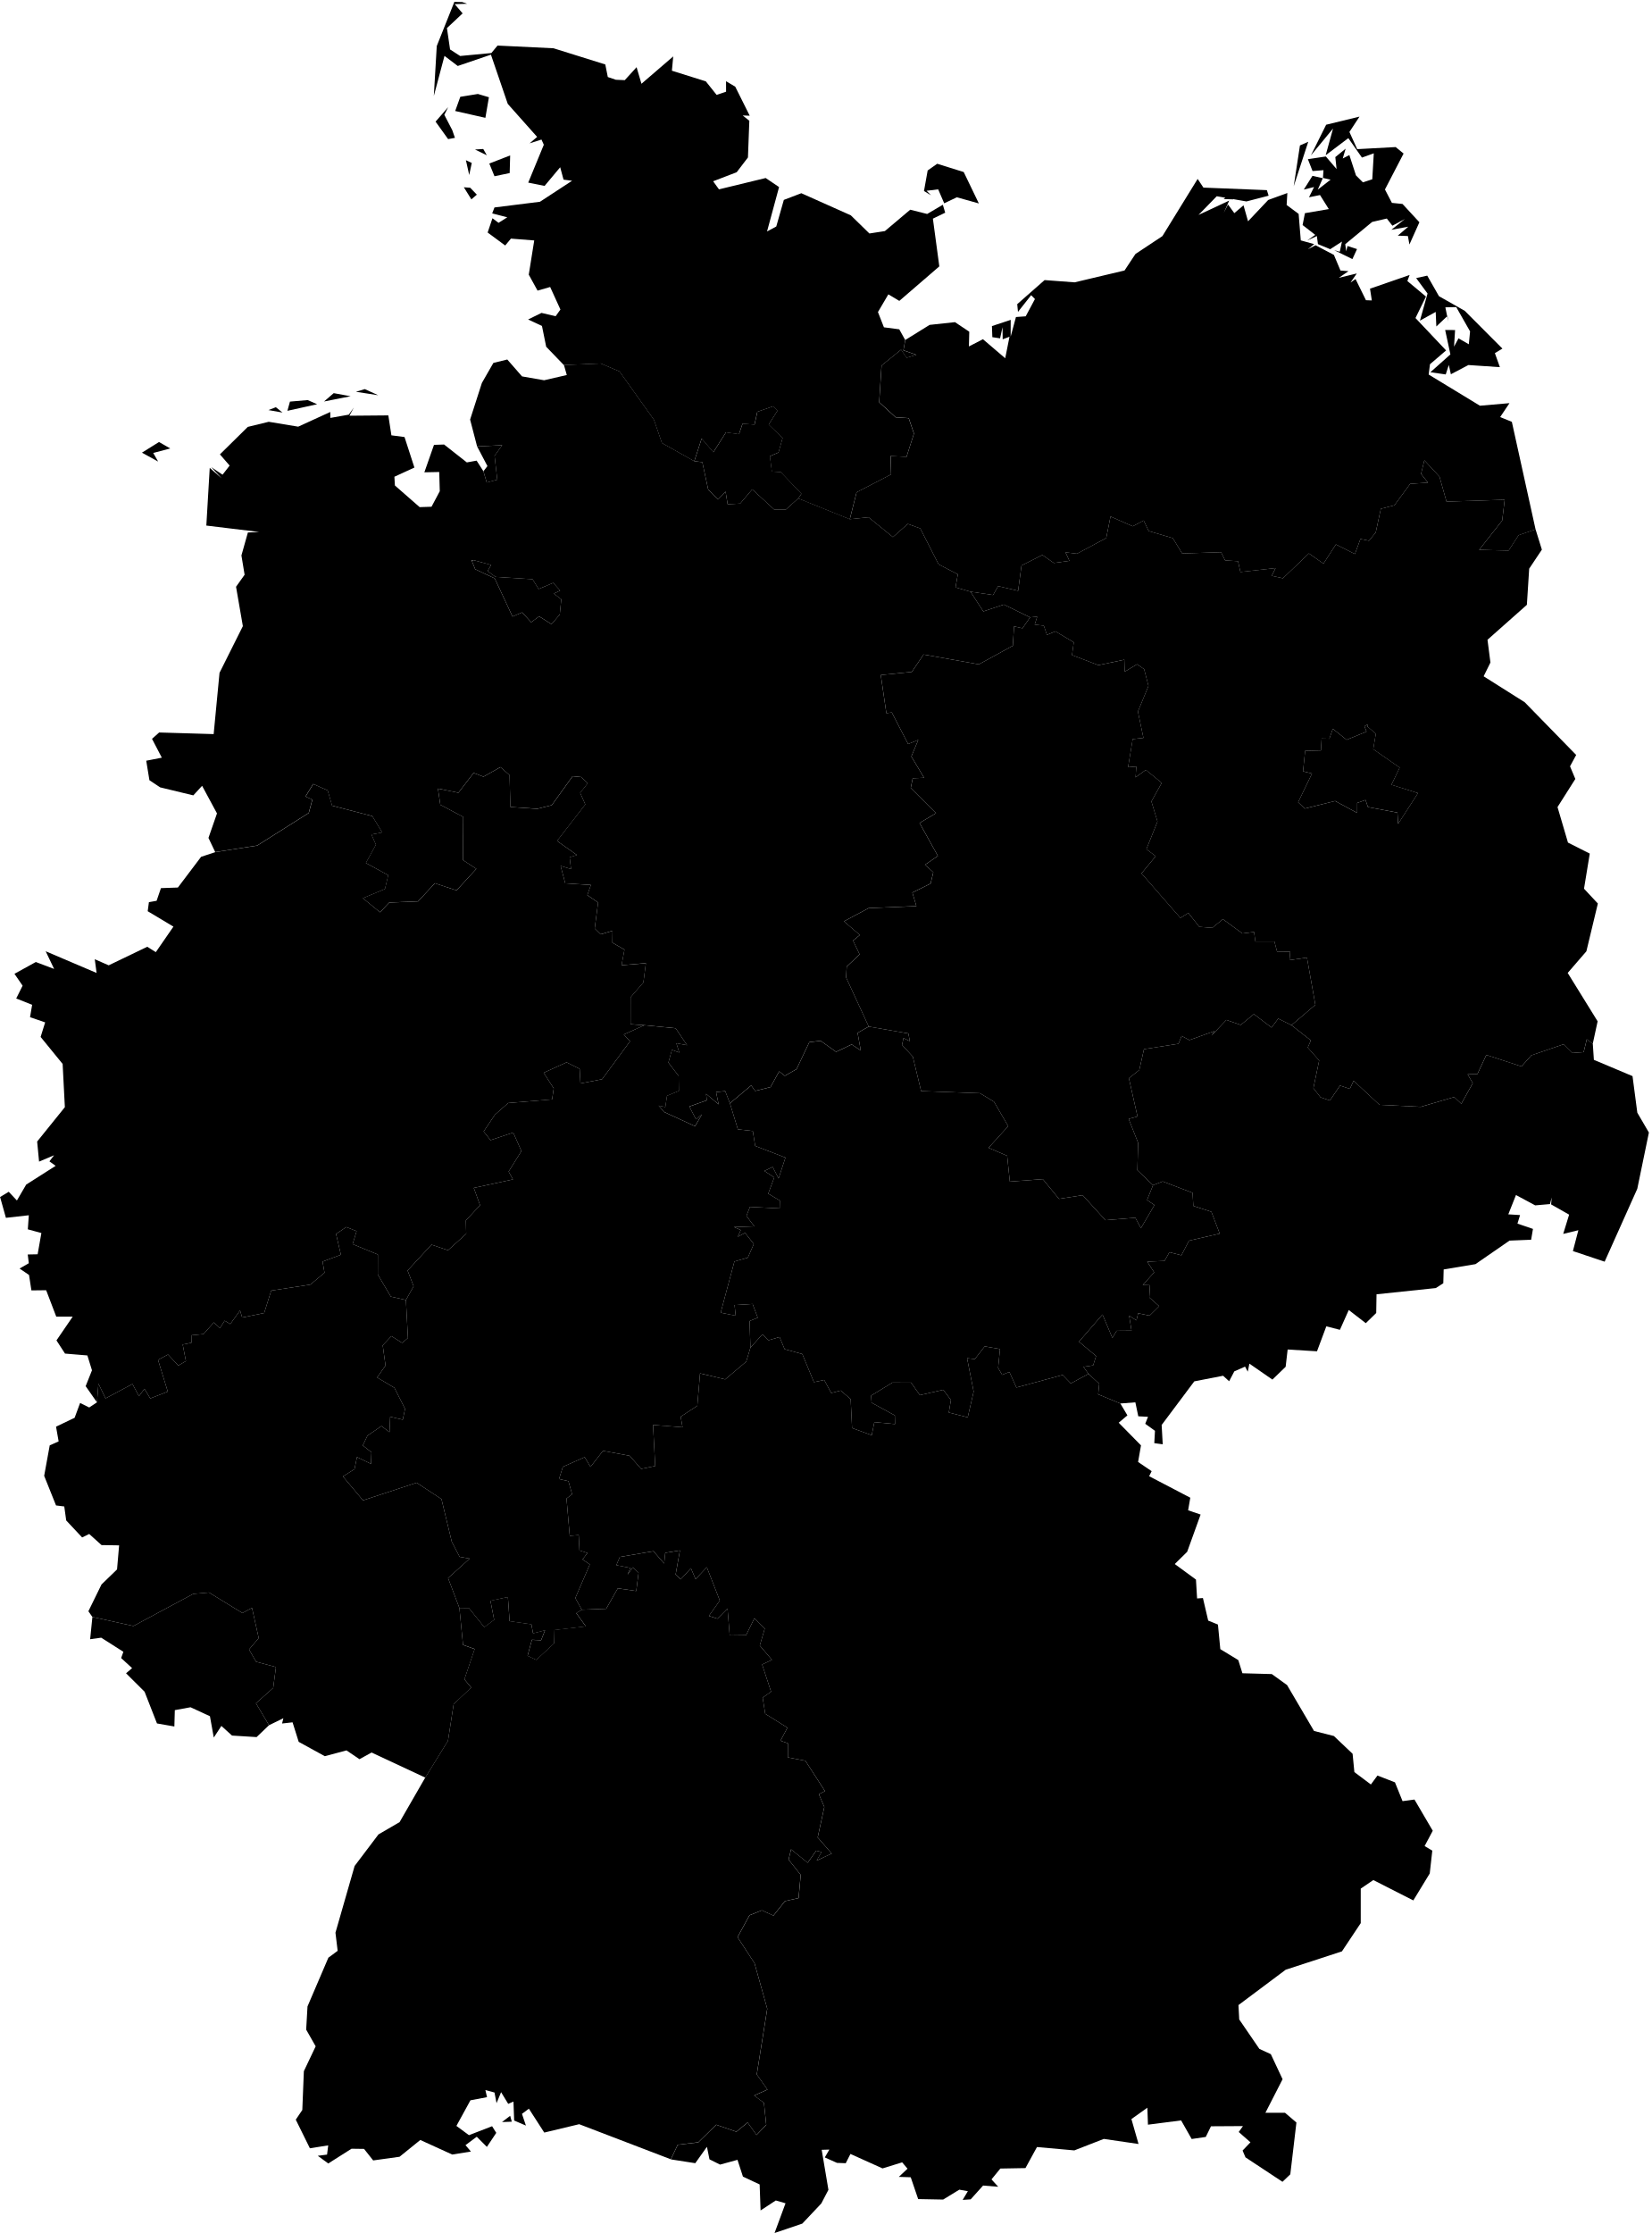
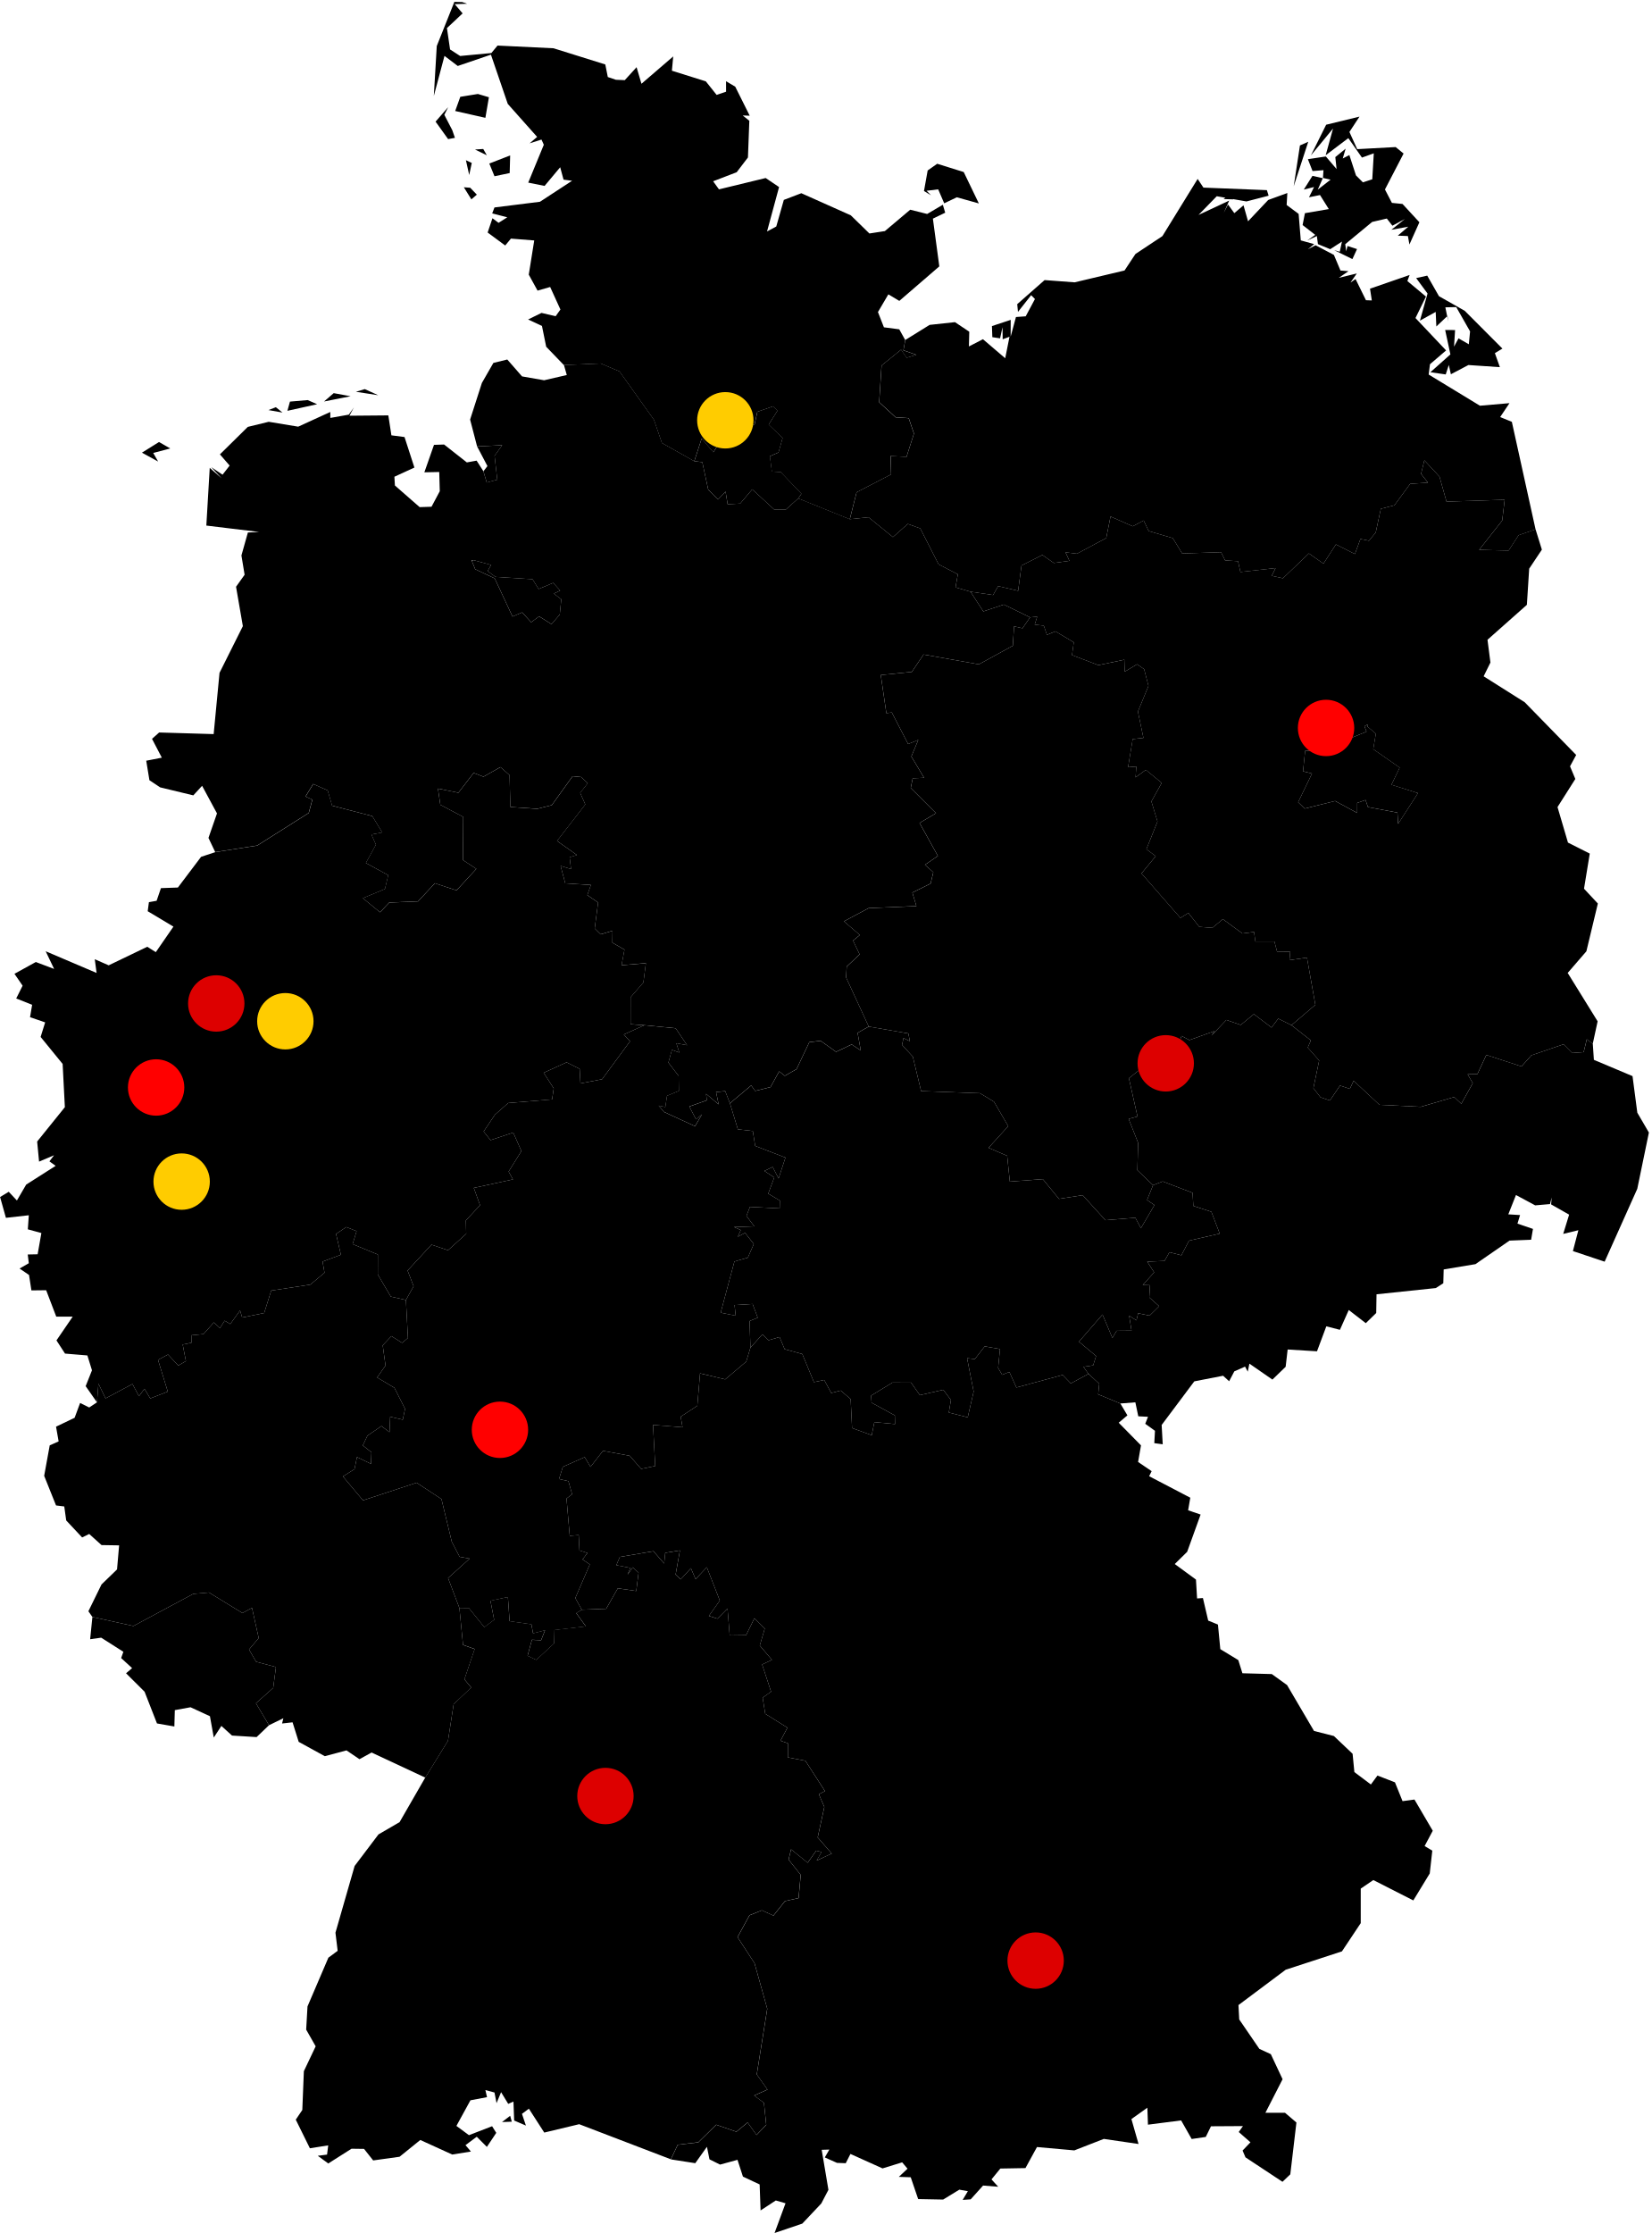
<svg xmlns="http://www.w3.org/2000/svg" version="1.1" id="map-germany" viewBox="0 0 586 792">
  <g id="g22">
    <path id="DE-BW" data-title="Baden-Wurttemberg" class="region" d="m 180.99,750.43 0.58,2.09 -3.47,0.13 z m 25.41,-179.5 8.66,-0.33 4.12,-7.25 6.54,0.95 0.83,-6.5 -2.07,-1.9 -1.84,2.62 0.97,-2.42 -4.96,-0.95 1.24,-2.93 11.93,-2.03 3.81,4.36 0.36,-3.78 5.23,-0.86 -1.54,8.57 1.8,1.69 3.63,-3.95 1.67,3.87 3.98,-4.23 4.61,11.83 -3.88,5.45 3.04,0.98 3.58,-3.6 0.77,9.54 5.81,-0.09 2.95,-6.01 3.68,3.64 -1.77,6.05 4.31,5.07 -3.48,1.64 3.18,9.66 -2.99,2.1 0.91,5.72 7.87,4.93 -2.46,4.64 2.62,0.9 -0.01,5 6.23,1.2 6.94,10.77 -2.17,1.09 1.94,4.53 -2.36,10.79 4.98,5.72 -5.35,2.5 1.74,-3.05 -1.91,-0.44 -3.02,4.26 -5.88,-4.76 -0.89,3.63 4.3,5.42 -0.75,8.22 -4.84,1.1 -4.09,5.13 -4.1,-1.88 -4.39,1.77 -4.24,7.74 6.02,9.22 4.53,16.17 -3.72,23.3 3.8,5.37 -4.73,2.12 3.47,2.57 0.82,7.82 -3.45,3.6 -3.16,-4.43 -3.99,3.28 -7.15,-2.49 -6.35,6.24 -7.29,0.87 -2.47,5.16 v 0 l -32.49,-12.44 -12.39,2.97 -5.46,-8.47 -2.45,1.83 1.4,4.16 -4.17,-1.79 -0.25,-6.73 -1.86,0.82 -2.53,-4.15 -1.61,3.9 -0.73,-3.78 -3.23,-0.87 0.58,2.52 -5.88,1.11 -4.98,9.09 4.45,3.28 8.21,-3.17 1.48,2.35 -3.33,4.98 -3.59,-3.6 -4,2.98 1.93,2.27 -6.63,1.06 -11.33,-5.16 -7.36,5.95 -9.36,1.3 -3.24,-4.09 -4.44,-0.06 -8.25,5.23 -3.72,-2.72 3.29,-0.43 0.41,-3.27 -6.5,1.03 -5.01,-10.15 2.32,-3.43 0.55,-13.76 4.19,-8.82 -3.37,-5.92 0.47,-8.22 7.41,-17.3 3.29,-2.43 -0.78,-6.43 6.8,-23.67 8.46,-11.19 7.49,-4.36 9.11,-15.81 v 0 l 8.06,-13.06 2.02,-13.01 6.23,-5.87 -2.43,-2.9 3.64,-10.75 -4.12,-1.49 -1.29,-13.08 v 0 l 3.37,0.03 5.46,6.77 3.5,-2.61 -1.32,-6.75 6.19,-1.33 0.61,8.58 7.72,1.09 0.59,3.21 4.26,-1.08 -1.4,3.51 -3.26,-0.13 -1.54,5.66 3.08,1.47 6.37,-5.89 0.1,-4.73 11.14,-1.27 -3.41,-4.71 z" />
    <path id="DE-BY" data-title="Bavaria" class="region" d="m 266.23,478 4.25,-4.74 2.19,2.1 3.89,-1.14 1.81,4.31 6.26,1.71 4.13,9.98 3.64,-0.78 2.5,4.63 3.37,-0.87 3.52,3.02 0.5,10.28 6.97,2.54 0.94,-4.64 7.33,0.69 -0.07,-3.07 -8.25,-4.52 -0.16,-2.5 7.57,-4.63 6.6,0.01 3.12,4.44 8.31,-1.88 2.71,3.6 -0.75,4.46 6.71,1.7 2.11,-9.14 -2.34,-11.84 2.75,0.32 3.51,-4.51 5.42,0.95 -0.67,6.69 1.44,2.45 2.55,-1.03 2.5,5.53 16.4,-4.45 2.9,3 6.28,-3.38 v 0 l 3.8,3.49 -0.37,3.76 7.87,3.25 v 0 l 2.5,4.21 -3.09,2.61 7.91,8.04 -1.03,5.88 4.81,3.26 -0.89,1.79 14.6,7.63 -0.77,4.46 4.43,1.51 -4.77,13.22 -4.4,4.33 7.52,5.51 0.4,6.7 2.07,-0.15 1.87,8 3.46,1.41 0.84,8.72 6.38,3.88 1.46,4.67 10.43,0.29 5.41,3.9 9.56,16.27 7.05,1.8 6.64,6.3 0.63,6.49 5.86,4.4 2.33,-3.17 6.21,2.41 2.69,6.67 4.23,-0.57 6.49,11.07 -2.89,5.43 2.73,1.62 -0.91,8.1 -5.83,9.56 -14.19,-7.22 -4.46,3.03 v 12.24 l -6.67,10.02 -19.95,6.51 -16.76,12.54 0.27,5.1 7.15,10.44 4.06,1.87 4.17,8.89 -6.09,11.9 h 6.95 l 4.05,3.45 -2.17,18.38 -2.78,2.65 -13.12,-8.67 -1.03,-2.42 2.8,-2.92 -4.17,-3.65 1.51,-2.1 -11.35,0.07 -1.85,3.78 -5,0.73 -3.74,-6.59 -11.77,1.51 -0.21,-6.02 -5.66,4.03 2.53,8.84 -12.33,-1.8 -10.45,4.07 -13.25,-1.19 -4.09,7.47 -8.91,0.16 -3.14,3.85 2.39,2.61 -5.37,-0.43 -4.41,4.9 -2.84,0.19 1.85,-3.09 -3.03,-0.54 -5.74,3.51 -8.86,-0.17 -2.64,-7.74 -4.22,-0.14 3.08,-2.9 -1.9,-2.25 -6.96,2.15 -11.39,-5.13 -1.67,3.29 -3.1,-0.12 -4.33,-1.93 1.62,-2.79 -2.72,0.08 2.39,14.2 -2.53,4.84 -6.74,7.14 -9.84,3.33 3.89,-10.54 -3.45,-1 -5.4,3.54 -0.33,-9.22 -5.93,-2.78 -1.93,-5.95 -6.19,1.69 -3.75,-1.87 -0.9,-4.44 -4.14,5.81 -8.67,-1.35 v 0 l 2.47,-5.17 7.29,-0.86 6.35,-6.25 7.15,2.49 3.99,-3.28 3.16,4.43 3.45,-3.6 -0.82,-7.82 -3.47,-2.57 4.73,-2.12 -3.8,-5.37 3.72,-23.3 -4.52,-16.17 -6.02,-9.23 4.24,-7.74 4.39,-1.77 4.1,1.88 4.09,-5.13 4.84,-1.1 0.75,-8.22 -4.3,-5.43 0.88,-3.63 5.88,4.76 3.02,-4.27 1.91,0.45 -1.74,3.05 5.35,-2.5 -4.98,-5.73 2.36,-10.79 -1.95,-4.53 2.18,-1.09 -6.95,-10.77 -6.23,-1.2 0.01,-5 -2.62,-0.9 2.46,-4.64 -7.88,-4.93 -0.91,-5.72 2.99,-2.11 -3.18,-9.65 3.48,-1.64 -4.31,-5.08 1.77,-6.04 -3.69,-3.64 -2.95,6.01 -5.8,0.08 -0.78,-9.53 -3.57,3.59 -3.04,-0.98 3.88,-5.45 -4.61,-11.82 -3.98,4.22 -1.67,-3.87 -3.62,3.95 -1.8,-1.69 1.54,-8.57 -5.23,0.86 -0.37,3.78 -3.8,-4.36 -11.93,2.03 -1.24,2.93 4.96,0.95 -0.97,2.42 1.84,-2.61 2.06,1.89 -0.83,6.51 -6.54,-0.96 -4.13,7.25 -8.65,0.34 v 0 l -2.3,-4.13 5.15,-11.93 -2.58,-1.76 1.73,-2.3 -2.82,-0.9 -0.28,-5.44 -3.17,0.25 -1.15,-13.21 1.99,-1.54 -1.31,-4.63 -3.33,-0.76 1.35,-4.32 7.75,-3.44 2.06,3.45 4.43,-5.69 9.48,1.75 4.06,4.65 4.99,-1.01 -0.77,-14.57 10.46,0.81 -0.65,-3.75 5.89,-3.85 0.98,-11.51 8.92,2.13 7.45,-6.29 z" />
    <path id="DE-BE" data-title="Berlin" class="region" d="m 485.13,257.7 0.07,0.04 v 0 l 2.92,2.46 -0.93,5.5 9.39,6.55 -2.93,6.07 9.42,2.98 -7.05,10.9 -0.25,-3.99 -10.46,-1.97 -0.85,-2.5 -2.96,1.03 -0.02,3.55 -7.8,-4.23 -10.81,2.69 -2.33,-2.25 4.92,-10.18 -3.18,-0.79 0.74,-7.26 5.6,-0.14 0.26,-4.21 2.74,0.06 1.23,-3.52 4.88,3.9 7.07,-2.89 -0.73,-1.92 v 0 l 0.91,-0.53 v 0 l 0.38,0.11 v 0 z" />
    <path id="DE-BB" data-title="Brandenburg" class="region" d="m 344.3,209.85 8.02,1.19 1.8,-3.16 7.08,1.66 1.2,-8.96 7.4,-3.75 4.06,2.84 5.54,-0.75 -1.38,-3.02 4.06,0.48 10.37,-5.54 1.53,-7.65 7.88,3.47 3.88,-2.05 1.78,3.73 8.55,2.52 3.33,5.44 13.8,-0.45 1.43,2.9 4.58,0.3 0.85,3.82 12.47,-1.39 -1.35,2.75 3.96,0.87 9.22,-8.82 5.16,3.63 4.42,-6.82 6.74,3.41 1.96,-5.34 3.03,0.62 2.39,-2.91 1.82,-8.42 4.82,-1.24 5.59,-7.61 6.29,-0.43 -2.43,-3.12 1.17,-4.79 5.37,5.8 2.49,8.85 20.64,-0.67 -0.89,7.39 -8.17,10.37 10.43,0.28 3.57,-5.47 6.01,-2.08 v 0 l 2.24,7.22 -4.5,6.74 -0.82,12.83 -13.97,12.39 1.04,8.08 -2.41,4.88 14.57,9.2 18.26,18.7 -2.18,4.03 1.88,4.48 -6.32,9.97 3.71,12.6 7.73,3.9 -2.04,12.46 4.91,5.25 -4.07,16.95 -6.63,7.67 10.62,17.16 -1.73,7.98 v 0 l -2.12,-1.61 -1.12,4.56 -4.09,0.3 -3.03,-3.09 -11.42,3.93 -3.51,3.93 -12.47,-4.08 -3.16,6.77 -3.47,0.11 1.82,3.13 -4.07,7.31 -2.52,-2.38 -11.84,3.46 -14.67,-0.7 -9.17,-8.53 -1.34,2.87 -3.49,-1.17 -3.59,5.3 -3.34,-1.15 -2.51,-3.24 2.05,-9.8 -4.06,-4.59 1.12,-2.54 -6.89,-5.4 v 0 l 8.48,-7.22 -2.99,-16.74 -6.2,0.89 0.25,-2.97 -4.62,0.05 -0.97,-3.69 h -6.75 l -0.47,-3.38 -4.14,0.53 -6.92,-5.08 -3.75,3.09 -4.62,-0.36 -3.86,-4.92 -2.84,1.76 -13.81,-15.78 5.04,-6.12 -3.3,-2.48 3.94,-9.8 -2.16,-7.13 3.66,-6.58 -5.64,-4.62 -3.65,2.66 0.29,-3.85 -2.94,0.24 1.64,-9.97 3.81,-0.42 -1.96,-9.34 3.75,-9.1 -1.54,-5.94 -2.51,-1.75 -4.4,2.67 -0.12,-4.27 -9.2,1.93 -9.36,-3.58 0.63,-4.53 -6.5,-3.88 -3.03,1.23 -1.1,-3.25 -3.23,-0.37 0.88,-2.82 -2.52,0.24 v 0 l -9.3,-4.54 -7.29,2.44 z m 140.5,49.65 -7.07,2.89 -4.88,-3.9 -1.23,3.52 -2.74,-0.06 -0.25,4.21 -5.6,0.15 -0.75,7.26 3.18,0.78 -4.92,10.19 2.33,2.25 10.8,-2.69 7.8,4.23 0.02,-3.55 2.96,-1.03 0.85,2.5 10.45,1.97 0.25,3.99 7.05,-10.9 -9.42,-2.97 2.93,-6.08 -9.39,-6.55 0.93,-5.5 -2.92,-2.46 v 0 l 0.17,-0.58 v 0 l -0.38,-0.1 v 0 l -0.91,0.52 z" />
    <path id="DE-HB" data-title="Bremen" class="region" d="m 167.33,198.78 0.72,-0.1 v 0 l 6.18,1.69 -1.23,2.18 2.79,2.05 13.14,0.83 2.17,3.48 5.17,-2.19 2.46,2.73 -2.24,1.09 2.65,2.01 -0.55,5.41 -2.93,3.42 -4.4,-2.78 -2.81,2.1 -3.19,-3.5 -3.43,1.47 -6.32,-13.54 -6.92,-3.24 v 0 0 0 l -1.31,-3.24 v 0 z m 1.94,-40.43 8.9,-0.44 -2.71,3.76 0.96,8.47 -3.74,1 -1.17,-3.99 v 0 l 1.42,-1.84 z" />
    <path id="DE-HH" data-title="Hamburg" class="region" d="m 246.33,163.56 2.61,-8.03 4.15,4.85 4.48,-7.05 4.61,0.65 1.28,-3.73 4.24,0.34 1,-4.55 5.61,-1.96 1.53,1.58 -3.13,4.92 4.96,4.72 -1.46,5.15 -3.06,1.35 0.71,5.43 3.14,0.19 7.34,7.69 -1.13,1.65 v 0 l -4.43,3.98 h -4.1 l -7.81,-7.18 -4.28,5.05 -4.43,0.25 -0.76,-4.51 -2.67,2.8 -3.48,-3.55 -2.09,-9.68 z" />
    <path id="DE-HE" data-title="Hesse" class="region" d="m 228.57,363.63 11.14,1.08 4.06,6.03 -3.83,-0.73 1.07,3.33 -2.62,-0.98 -1.26,4.53 3.64,4.73 0.08,5.32 -4.2,1.73 -0.61,3.99 -2.36,-0.51 1.91,2.26 11,5.05 2.46,-4.22 -2.13,1.75 -2.36,-4.51 6.16,-2.2 -0.19,-2.29 4.43,3.72 -0.92,-4.38 3.25,-0.31 1.67,4.3 v 0 l 2.82,9.23 5.3,0.6 0.84,5.28 10.73,4.15 -2.43,7.39 -2.1,-4.07 -2.95,1.4 3.51,2.32 -2.13,5.74 4.11,2.46 -0.06,2.77 -10.53,-0.53 -1.26,3.19 2.79,3.71 -7.2,0.25 2.39,1.06 -1.03,2.39 2.57,-1.39 3.09,3.96 -2.12,4.84 -4.75,1.35 -4.87,18.15 5.32,1.09 -0.4,-3.79 6.4,-0.38 1.82,4.86 -2.89,1.19 0.3,9.46 v 0 l -1.5,4.94 -7.45,6.29 -8.92,-2.13 -0.98,11.51 -5.89,3.85 0.65,3.75 -10.46,-0.81 0.77,14.57 -4.99,1.01 -4.06,-4.65 -9.48,-1.75 -4.43,5.69 -2.06,-3.45 -7.75,3.44 -1.35,4.32 3.33,0.76 1.31,4.63 -1.99,1.54 1.15,13.21 3.17,-0.25 0.28,5.44 2.82,0.9 -1.73,2.3 2.58,1.76 -5.15,11.93 2.3,4.13 v 0 l -1.96,1.23 3.41,4.71 -11.13,1.28 -0.1,4.72 -6.37,5.89 -3.08,-1.47 1.54,-5.66 3.26,0.13 1.4,-3.52 -4.26,1.08 -0.59,-3.21 -7.72,-1.09 -0.61,-8.57 -6.19,1.33 1.32,6.75 -3.5,2.61 -5.46,-6.77 -3.37,-0.03 v 0 l -4.03,-10.64 7.65,-6.89 -3.54,-0.63 -2.79,-5.35 -3.66,-15.14 -8.81,-5.8 -19.02,6.26 -7.13,-8.48 4.11,-2.6 0.88,-4.28 4.97,2.41 0.16,-4.11 -3.07,-2.41 1.65,-3.47 4.97,-3.42 2.85,2.17 0.24,-5.47 4.47,1.05 0.81,-3.84 -3.78,-7.48 -6.13,-3.66 2.98,-4.24 -0.99,-7.16 3.08,-3.27 3.8,2.4 2.06,-1.74 -0.71,-13.47 v 0 l 2.73,-4.88 -2.14,-5.56 8.47,-9.18 5.87,1.98 6.45,-5.83 -0.11,-4.74 5.03,-5.41 -2.22,-6.13 13.89,-3.02 -1.54,-2.78 4.54,-7.26 -2.9,-6.58 -8.05,2.7 -2.45,-3.07 4.01,-5.97 4.72,-4.13 15.56,-1.29 0.58,-3.9 -3.57,-5.54 8.12,-3.7 4.64,2.32 0.28,5.16 7.68,-1.48 9.92,-13.47 -2.21,-2.4 z" />
    <path id="DE-MV" data-title="Mecklenburg-Vorpommern" class="region" d="m 506.34,97.76 4.16,7.29 9.15,5.19 13.36,13.4 -2.67,1.61 1.77,4.97 -11.17,-0.75 -6.21,3.27 -0.74,-3.29 -1.09,3.36 -5.44,-0.79 7.1,-6.32 -1.86,-8.65 3.52,0.01 -0.37,5.89 1.59,-2.95 3.65,2.11 0.45,-4.57 -4.91,-8.62 -3.86,0.08 1.03,5.1 -0.28,-2.04 -3.95,3.73 -0.23,-5.16 -5.59,3.1 2.7,-9.62 -4.04,-5.48 z m -70.44,-28.49 1.61,1.44 -3.42,-0.11 z m -11.01,-5.81 2.05,3.08 22.51,0.9 0.62,1.97 -7.87,2.04 -10.53,-1.85 -6.48,6.64 10.89,-5.09 -1.95,4.42 1.53,-3.05 2.24,3.08 3.26,-2.78 1.61,5.67 7.15,-7.56 6.79,-2.47 -0.25,4.24 4.26,3.17 0.76,9.39 4.76,1.33 -2.24,1.82 2.73,-1.42 6.5,3.42 2.33,5.54 2.84,0.23 -3.42,2.36 6.37,-1.55 -2.24,3.23 1.8,-1.25 3.69,7.51 2.08,0.08 -0.64,-4.17 14.05,-4.86 -0.8,2.15 6.6,5.51 -3.72,7.61 10.86,11.49 -5.72,4.9 -0.46,3.65 18.19,11.06 10.48,-0.91 -3.31,4.93 4.15,1.7 8.41,38.14 v 0 l -6.01,2.08 -3.57,5.47 -10.43,-0.31 8.17,-10.36 0.89,-7.39 -20.64,0.67 -2.49,-8.85 -5.37,-5.8 -1.17,4.79 2.43,3.12 -6.29,0.43 -5.59,7.61 -4.82,1.24 -1.82,8.42 -2.39,2.91 -3.03,-0.62 -1.96,5.34 -6.74,-3.41 -4.42,6.82 -5.16,-3.63 -9.22,8.82 -3.96,-0.87 1.35,-2.75 -12.47,1.39 -0.85,-3.82 -4.58,-0.3 -1.43,-2.9 -13.8,0.45 -3.33,-5.44 -8.55,-2.52 -1.78,-3.73 -3.88,2.05 -7.88,-3.47 -1.53,7.65 -10.37,5.54 -4.06,-0.48 1.38,3.02 -5.54,0.75 -4.06,-2.84 -7.4,3.75 -1.2,8.96 -7.08,-1.66 -1.8,3.16 -8.02,-1.19 v 0 l -5.31,-1.53 0.82,-4.63 -6.83,-3.55 -6.5,-12.73 -4.42,-1.59 -5.27,4.67 -8.65,-7.03 -6.65,0.68 v 0 l 2.42,-9.56 12.25,-6.35 -0.17,-6.55 5.62,0.36 2.65,-8.29 -1.86,-5.47 -4.63,-0.29 -5.85,-5.36 0.85,-13.02 6.93,-5.62 1.96,2.87 3.45,-1.03 -4.59,-1.62 0.66,-3.64 v 0 l 8.62,-5.35 8.99,-0.97 5.08,3.39 -0.13,5.23 4.98,-2.57 7.9,6.75 1.52,-7.62 -2.42,0.9 -0.06,-4.29 -0.86,3.95 -2.75,-0.41 -0.14,-3.94 6.66,-2.2 -0.02,5.96 1.88,-6.97 3.46,-0.25 3.28,-6.13 -1.35,-1.37 -4.67,5.94 -0.27,-2.75 9.71,-8.54 10.65,0.8 17.71,-4.2 3.87,-5.85 9.57,-6.35 z m 39.24,-13.18 -5.16,15.79 2.21,-14.48 z m 18.18,-8.92 -3.58,5.45 2.77,6.09 13.64,-0.74 2.81,2.3 -6.61,12.74 2.47,4.76 3.76,0.38 5.99,6.49 -3.54,7.89 -0.54,-3 -3.58,-0.14 3.71,-3.18 -5.99,1.1 4.77,-3.81 -4.41,2.36 -1.98,-2.54 -5.2,1.21 -9.55,7.89 0.34,2.53 0.46,-1.89 3.38,1.09 -1.64,3.56 -6.46,-3.18 1.98,0.57 0.78,-3.61 -4.17,2.7 -4.35,-1.79 -0.39,-2.88 -3.42,1.6 2.85,-2 -4.49,-3.49 0.83,-4.21 8.47,-1.45 -3.12,-4.98 -3.91,0.79 1.8,-3.63 -3.64,0.9 3.07,-4.87 3.67,0.83 -1.8,4.08 4.56,-3.56 -2.7,-0.61 0.18,-2.75 -3.88,0.31 -1.65,-4.21 6.37,-0.96 3.81,4.46 -0.45,-4.24 3.66,-2.99 -1.02,3.48 2.34,-1.22 2.35,7.22 2.45,2.46 3.33,-1.08 0.54,-9.21 -4.2,1.51 -4.83,-6.9 -8.04,6.07 2.62,-9.48 -7.86,9.54 5.41,-10.88 z" />
    <path id="DE-NI" data-title="Lower Saxony" class="region" d="m 60.4,159.06 -6.04,1.6 1.74,3.04 -5.74,-3.15 6.06,-3.78 z m 37.47,-14.63 2.35,1.9 -4.99,-0.89 z m 11.29,-2.53 3.35,1.47 -10.55,2.34 0.91,-3.27 z m 9.23,-2.46 6,1.1 -9.43,1.86 z m 11.02,-1.43 4.77,2.17 -7.91,-1.23 z m 50.56,-10.5 5.23,5.99 7.84,1.37 8.04,-1.86 -1.01,-3.55 v 0 l 13.06,-0.56 6.67,2.83 12.21,17.13 2.84,8.25 11.48,6.46 v 0 l 2.83,0.35 2.08,9.69 3.48,3.54 2.68,-2.8 0.75,4.5 4.44,-0.25 4.28,-5.05 7.81,7.18 h 4.1 l 4.43,-3.98 v 0 l 18.28,7.39 v 0 l 6.65,-0.68 8.65,7.03 5.27,-4.67 4.42,1.59 6.5,12.73 6.83,3.55 -0.82,4.63 5.31,1.53 v 0 l 4.55,7.01 7.29,-2.44 9.3,4.54 v 0 l -2.7,3.89 -2.98,-0.7 -0.45,6.88 -12.05,6.6 -19.61,-3.49 -4.16,6.16 -11.02,1.12 1.98,13.53 1.93,-0.26 5.79,11.2 3.61,-1.46 -2.47,5.88 4.52,7.55 -4.03,0.18 -0.71,3.44 8.97,8.94 -5.84,3.47 6.5,11.69 -4.59,3.15 2.97,2.63 -0.96,4.01 -6.47,3.21 1.43,4.79 -16.92,0.71 -8.8,4.69 5.67,4.84 -2.42,1.99 2.34,4.9 -4.6,4.32 -0.2,3.87 8.03,17.4 v 0 l -3.96,2.24 1.14,6.25 -3.23,-2.15 -5.53,2.62 -5.49,-3.91 -4.01,0.48 -4.54,9.57 -4.16,2.37 -2,-1.58 -3.07,5.57 -5.45,1.37 -1.4,-1.95 -7.55,6.33 v 0 l -1.67,-4.3 -3.25,0.31 0.92,4.38 -4.44,-3.72 0.19,2.28 -6.15,2.2 2.35,4.52 2.14,-1.75 -2.47,4.21 -11,-5.05 -1.91,-2.26 2.36,0.51 0.61,-3.99 4.2,-1.72 -0.08,-5.32 -3.63,-4.73 1.26,-4.53 2.61,0.98 -1.06,-3.33 3.82,0.73 -4.05,-6.03 -11.14,-1.08 v 0 l -4.86,-0.35 0.01,-9.56 4.54,-5.24 0.89,-6.85 -8.64,0.73 1.04,-5.53 -4.3,-2.48 0.06,-4.22 -4.21,1.27 -2.11,-2.07 1.21,-9.22 -3.83,-2.61 1.27,-3.61 -9.09,-0.57 -1.66,-6.2 3.7,1.13 -0.5,-4.2 2.61,-0.77 -7.08,-5.01 10.03,-12.94 -1.83,-4.11 2.7,-3.43 -2.38,-2.18 -3,-0.29 -7.38,10.27 -5.19,1.29 -9.48,-0.64 -0.33,-11.32 -3.23,-2.83 -6.02,3.41 -3.47,-1.36 -5.41,7.04 -7.26,-1.47 0.85,5.74 8.13,4.31 -0.09,15.3 4.74,3.12 -7.04,7.64 -7.68,-2.54 -5.97,6.44 -10.21,0.4 -3.27,3.45 -6.11,-4.99 7.84,-3.25 1.17,-4.9 -7.94,-4.33 3.57,-6.49 -1.59,-3.61 3.82,-0.74 -3.51,-5.79 -14.26,-3.71 -1.57,-5.4 -5.14,-2.29 -2.74,4.46 2.44,1.08 -1.28,4.74 -18.29,11.56 -14.88,2.32 v 0 l -2.39,-5.02 3.02,-8.69 -5.28,-9.79 -3.12,3.39 -11.76,-2.84 -3.81,-2.53 -1.13,-6.92 5.53,-1.08 -3.48,-6.68 2.53,-2.25 19.34,0.57 2.08,-21.73 8.28,-16.56 -2.42,-13.97 3.04,-4.26 -1.13,-6.84 2.29,-8.14 4.02,-0.19 -18.76,-2.27 1.21,-20.46 4.21,3.68 -3.7,-3.96 4.04,2.69 2.51,-3.23 -3.45,-3.97 9.89,-9.75 7.43,-1.81 10.45,1.73 11.38,-5.21 0.02,2.11 6.55,-1.16 1.8,-2.54 -1.58,2.92 13.81,-0.12 1.09,7.07 4.65,0.61 3.51,10.82 -7.1,3.26 0.18,3.1 8.78,7.68 4.21,-0.14 2.93,-5.51 -0.19,-6.81 -5.28,0.11 3.42,-9.74 3.58,-0.12 8.07,6.35 3.47,-0.63 2.41,3.76 v 0 l 1.17,3.99 3.74,-1 -0.96,-8.47 2.71,-3.76 -8.9,0.44 v 0 l -2.48,-9.53 4.18,-12.99 4.08,-7.1 z m -12.7,71.15 v 0 l 1.31,3.24 6.92,3.24 6.32,13.54 3.43,-1.47 3.19,3.5 2.81,-2.1 4.4,2.78 2.93,-3.42 0.55,-5.41 -2.65,-2.01 2.24,-1.09 -2.46,-2.73 -5.17,2.19 -2.17,-3.48 -13.14,-0.83 -2.79,-2.05 1.23,-2.18 -6.18,-1.69 z" />
    <path id="DE-NW" data-title="North Rhine-Westphalia" class="region" d="m 76.38,302.23 14.88,-2.32 18.3,-11.56 1.28,-4.74 -2.44,-1.08 2.74,-4.46 5.13,2.29 1.57,5.4 14.26,3.71 3.51,5.78 -3.82,0.74 1.59,3.61 -3.57,6.49 7.94,4.33 -1.17,4.9 -7.84,3.25 6.1,5 3.27,-3.45 10.21,-0.41 5.97,-6.44 7.68,2.54 7.03,-7.64 -4.74,-3.12 0.09,-15.3 -8.13,-4.31 -0.85,-5.74 7.26,1.47 5.41,-7.03 3.48,1.35 6.02,-3.4 3.23,2.83 0.33,11.32 9.48,0.64 5.19,-1.3 7.38,-10.26 3,0.29 2.38,2.18 -2.7,3.44 1.83,4.1 -10.03,12.94 7.08,5.01 -2.62,0.76 0.5,4.21 -3.7,-1.13 1.65,6.19 9.09,0.57 -1.27,3.62 3.83,2.6 -1.21,9.22 2.11,2.08 4.22,-1.27 -0.06,4.22 4.3,2.48 -1.04,5.53 8.64,-0.73 -0.89,6.85 -4.55,5.24 v 9.56 l 4.86,0.35 v 0 l -7.26,3.29 2.21,2.4 -9.92,13.47 -7.68,1.48 -0.28,-5.16 -4.64,-2.32 -8.12,3.7 3.57,5.54 -0.58,3.9 -15.56,1.29 -4.72,4.13 -4.01,5.97 2.45,3.07 8.05,-2.7 2.9,6.58 -4.54,7.26 1.54,2.78 -13.89,3.02 2.22,6.13 -5.03,5.41 0.11,4.74 -6.45,5.83 -5.87,-1.98 -8.47,9.18 2.14,5.56 -2.73,4.88 v 0 l -5.36,-1.2 -4.62,-7.84 0.02,-7.08 -8.95,-3.7 1.41,-4.59 -3.66,-1.46 -3.63,2.45 1.72,7.38 -6.5,2.42 0.69,3.96 -5.05,4.21 -13.86,2.12 -2.5,7.95 -7.81,1.6 -0.74,-2.52 -3.47,4.83 -2.01,-1.19 -1.65,2.63 -2.16,-2.02 -3.7,4.15 -4.31,0.42 0.04,2.65 -3.1,0.63 1.15,5.86 -2.71,1.59 -3.64,-3.9 -3.55,1.88 3.46,11.26 -6.21,2.43 -2.06,-3.42 -1.96,2.62 -2.3,-4.32 -9.54,5.1 -2.53,-5.23 -0.52,6.63 v 0 l -4.01,-5.74 2.24,-5.62 -1.63,-5.27 -7.93,-0.66 -3.04,-4.68 5.77,-8.43 -5.84,0.01 -3.58,-9.37 -5.24,0.06 -0.84,-5.47 -3.35,-2.29 3.27,-1.88 -0.38,-3.1 3.51,-0.07 1.33,-7.54 -4.81,-1.31 0.35,-4.99 -8.12,0.91 -2.07,-7.38 3.07,-1.86 2.9,3.09 3.29,-5.64 10.45,-6.65 -2.21,-1.59 1.64,-2.16 -5.31,2.25 -0.68,-7.12 9.83,-12.19 -0.79,-15.33 -7.81,-9.58 1.61,-5.16 -5.36,-1.84 0.74,-4.4 -5.65,-2.24 2.27,-4.54 -2.89,-4.21 7.58,-4.18 6.49,2.45 -3,-6.27 18.07,7.7 -0.65,-4.87 4.94,2.16 13.68,-6.58 3.04,1.9 6.25,-9.05 -9.13,-5.46 0.43,-3.21 2.73,-0.49 1.54,-4.49 6.01,-0.21 8.23,-10.89 z" />
    <path id="DE-RP" data-title="Rhineland-Palatinate" class="region" d="m 34.4,497.38 0.52,-6.63 2.53,5.23 9.54,-5.1 2.3,4.32 1.96,-2.62 2.06,3.42 6.21,-2.43 -3.46,-11.26 3.55,-1.88 3.64,3.9 2.71,-1.59 -1.15,-5.86 3.1,-0.63 -0.04,-2.65 4.31,-0.42 3.7,-4.15 2.16,2.02 1.65,-2.63 2.01,1.19 3.47,-4.83 0.74,2.52 7.81,-1.6 2.5,-7.95 13.86,-2.12 5.05,-4.21 -0.69,-3.96 6.5,-2.42 -1.72,-7.38 3.63,-2.45 3.66,1.46 -1.41,4.59 8.95,3.7 -0.02,7.08 4.62,7.84 5.36,1.2 v 0 l 0.71,13.47 -2.06,1.74 -3.8,-2.4 -3.08,3.27 0.99,7.16 -2.98,4.24 6.13,3.66 3.78,7.48 -0.81,3.84 -4.47,-1.05 -0.24,5.47 -2.85,-2.17 -4.97,3.42 -1.65,3.47 3.07,2.41 -0.16,4.11 -4.97,-2.41 -0.88,4.28 -4.11,2.6 7.13,8.48 19.02,-6.26 8.81,5.8 3.66,15.14 2.79,5.35 3.54,0.63 -7.65,6.89 4.03,10.64 v 0 l 1.28,13.08 4.13,1.49 -3.64,10.74 2.43,2.9 -6.24,5.87 -2.02,13.01 -8.05,13.06 v 0 l -19.05,-8.91 -4.3,2.37 -4.6,-3.12 -7.69,2.06 -9.27,-5.09 -2.18,-6.93 -3.72,0.42 0.46,-1.87 -5.09,2.48 v 0 l -4.64,-7.79 6.12,-5.44 0.98,-7.39 -7.04,-1.9 -2.51,-4.33 3.43,-4.06 -2.38,-10.71 -3.4,1.83 -11.87,-7.29 -5.57,0.5 -21.24,11.39 -14.54,-3.2 v 0 l -1.42,-2.03 4.65,-9.5 5.51,-5.34 0.74,-8.53 -6.24,-0.1 -4.37,-3.94 -2.51,1.23 -5.65,-6.03 -0.69,-4.96 -2.92,-0.36 -4.21,-10.5 1.97,-10.81 3.16,-1.41 -0.92,-5.22 6.59,-3.15 1.95,-5.26 3.23,1.61 z" />
    <path id="DE-SL" data-title="Saarland" class="region" d="m 32.78,573.51 14.54,3.2 21.24,-11.39 5.57,-0.5 11.87,7.29 3.4,-1.83 2.38,10.71 -3.43,4.06 2.51,4.33 7.04,1.9 -0.98,7.39 -6.12,5.44 4.64,7.79 v 0 l -4.41,4.21 -8.72,-0.54 -3.77,-3.42 -2.7,4.12 -1.36,-7.56 -6.88,-3.18 -5.58,1.02 -0.16,5.8 -6.17,-1.08 -4.4,-11.26 -6.57,-6.53 2.15,-1.83 -3.89,-3.57 0.79,-2.22 -7.87,-5.01 -3.92,0.55 z" />
    <path id="DE-SN" data-title="Saxony" class="region" d="m 409.06,420.36 -5.55,-5.31 0.26,-9.71 -3.36,-8.49 3.14,-0.86 -3.05,-13.56 3.69,-2.93 1.66,-7.39 12.24,-1.9 1.11,-2.78 2.77,1.47 8.91,-3.21 -1.06,1.6 5.25,-5.54 5.1,1.77 4.67,-3.84 6.26,4.77 2.38,-3.17 4.69,2.33 v 0 l 6.89,5.4 -1.11,2.53 4.06,4.59 -2.06,9.8 2.51,3.24 3.34,1.16 3.6,-5.3 3.49,1.17 1.34,-2.87 9.17,8.53 14.67,0.71 11.84,-3.47 2.52,2.39 4.07,-7.31 -1.82,-3.13 3.48,-0.12 3.16,-6.77 12.47,4.08 3.51,-3.94 11.42,-3.92 3.04,3.09 4.08,-0.3 1.12,-4.56 2.12,1.6 v 0 l 0.38,5.69 13.71,5.78 1.7,12.97 4.11,7.04 -4.12,19.95 -11.58,25.85 -11.26,-3.76 1.94,-7.4 -5.38,1.31 2.1,-6.83 -6.39,-3.63 0.19,-2.46 -0.58,2.34 -5.26,0.46 -6.82,-3.67 -2.72,6.85 4.17,0.26 -0.92,3.04 5.5,1.87 -0.65,3.84 -7.67,0.31 -12.09,8.35 -11.27,1.88 -0.13,4.89 -2.66,1.71 -21.03,2.21 -0.11,6.64 -3.7,3.6 -6.04,-4.67 -3.14,7.03 -4.82,-1.24 -3.31,8.86 -10.41,-0.64 -0.71,6.13 -4.7,4.54 -8.16,-5.65 -0.58,2.84 -0.96,-1.79 -3.81,1.68 -1.84,3.51 -2.14,-1.95 -10.22,1.99 -11.58,15.47 0.38,6.85 -2.99,-0.4 0.24,-4.38 -3.45,-2.49 0.98,-2.48 -3.45,-0.18 -1.04,-4.95 -5.32,0.41 v 0 l -7.87,-3.25 0.37,-3.76 -3.8,-3.49 v 0 l -1.8,-2.5 3.45,-0.52 1.04,-3.31 -6.08,-5.09 8.36,-9.64 3.5,8.32 1.51,-2.54 5.29,-0.05 -0.86,-5.28 2.6,1.63 0.6,-2.53 4.06,0.85 3.4,-3.35 -3.52,-3.11 0.25,-4.32 -2.54,-0.09 4.03,-4.49 -2.46,-3.79 6.15,-0.26 1.72,-3.08 4.25,1.09 2.71,-5.19 10.89,-2.5 -2.96,-7.75 -6.41,-2.08 -0.25,-4.63 -10.6,-4.05 z" />
    <path id="DE-ST" data-title="Saxony-Anhalt" class="region" d="m 365.45,218.95 2.52,-0.24 -0.88,2.82 3.23,0.37 1.1,3.26 3.03,-1.23 6.5,3.88 -0.63,4.52 9.36,3.59 9.2,-1.93 0.12,4.26 4.4,-2.66 2.51,1.75 1.54,5.93 -3.75,9.11 1.96,9.34 -3.8,0.42 -1.65,9.97 2.94,-0.24 -0.28,3.84 3.64,-2.66 5.64,4.62 -3.66,6.58 2.16,7.12 -3.94,9.81 3.3,2.48 -5.04,6.12 13.81,15.78 2.83,-1.75 3.86,4.91 4.62,0.36 3.75,-3.08 6.92,5.08 4.15,-0.53 0.47,3.38 h 6.75 l 0.97,3.69 4.62,-0.05 -0.26,2.97 6.21,-0.89 2.98,16.74 -8.48,7.22 v 0 l -4.69,-2.33 -2.38,3.17 -6.26,-4.77 -4.67,3.84 -5.1,-1.77 -5.25,5.54 1.06,-1.6 -8.91,3.21 -2.77,-1.47 -1.11,2.78 -12.24,1.9 -1.66,7.39 -3.69,2.93 3.05,13.56 -3.14,0.86 3.36,8.49 -0.26,9.71 5.55,5.31 v 0 l -2.12,5.26 2.62,1.79 -4.8,8.2 -1.98,-3.7 -10.62,0.86 -8.06,-8.86 -8.4,1.3 -5.74,-6.99 -11.7,0.87 -0.95,-9.14 -6.6,-2.85 6.98,-7.67 -5.06,-8.68 -4.93,-2.99 -20.91,-0.77 -2.95,-12.22 -3.82,-4.16 0.52,-2.41 2.25,1.08 -0.53,-2.73 -14.05,-2.44 v 0 l -8.03,-17.4 0.21,-3.86 4.59,-4.33 -2.34,-4.9 2.42,-1.99 -5.66,-4.84 8.8,-4.69 16.92,-0.71 -1.43,-4.79 6.47,-3.21 0.96,-4.01 -2.97,-2.64 4.59,-3.15 -6.49,-11.7 5.83,-3.46 -8.97,-8.95 0.71,-3.44 4.03,-0.18 -4.52,-7.55 2.46,-5.88 -3.61,1.46 -5.79,-11.2 -1.93,0.26 -1.98,-13.53 11.02,-1.11 4.16,-6.17 19.61,3.49 12.05,-6.6 0.44,-6.88 2.99,0.69 z" />
    <path id="DE-SH" data-title="Schleswig-Holstein" class="region" d="m 166.82,66.59 2.35,2.45 -1.94,1.67 -2.67,-4.29 z m 165.67,-8.51 9.41,2.94 5.37,11.14 -7.81,-2.19 -4.48,2.14 -2.14,-4.95 -4.11,0.5 1.58,1.6 -2.51,-1.5 1.31,-7.3 z m -165.12,-0.29 -0.91,4.28 -1.17,-5.25 z m 13.62,-2.66 -0.17,6.25 -5.39,1.13 -1.84,-4.51 z m -9.55,-2.29 1.27,2.23 -4.19,-2.04 z m -10.98,-6.66 0.94,2.71 -2.42,0.45 -4.45,-6.2 4.47,-5.15 -1.37,2.73 z m 9.08,-12.85 3.91,1.16 -1.25,7.3 -10.71,-2.42 1.81,-5.03 z m -5.57,-32.6 1.77,0.6 -4.43,0.14 2.81,3.28 -5.56,5.21 1.11,7.58 3.58,2.32 11.07,-1.05 2.19,-2.65 19.86,0.96 18.37,5.74 0.89,4.46 2.86,0.97 3.16,0.14 4.19,-4.6 1.73,5.88 11.27,-9.7 -0.47,5.07 12.03,3.77 3.84,4.81 3.35,-1.14 -0.01,-3.72 3.27,1.96 5.13,10.28 -2.49,-0.09 2.35,1.88 -0.49,13.02 -4,5.24 -8.35,3.2 2.07,2.87 16.57,-4.02 4.75,3.21 -4.27,15.75 3.28,-1.77 2.68,-9.43 6.21,-2.37 17.55,7.84 6.6,6.44 5.49,-0.85 8.99,-7.58 6.01,1.51 5.56,-3.27 0.84,2.82 -4.37,2.11 2.28,16.93 -14.19,12.24 -3.89,-2.32 -3.69,6.28 2.12,5.41 5.44,0.71 2.12,3.81 v 0 l -0.66,3.64 4.59,1.62 -3.45,1.03 -1.96,-2.87 -6.93,5.62 -0.85,13.02 5.85,5.36 4.63,0.29 1.86,5.47 -2.65,8.29 -5.62,-0.36 0.17,6.55 -12.25,6.35 -2.42,9.56 v 0 l -18.28,-7.39 v 0 l 1.13,-1.65 -7.34,-7.69 -3.15,-0.18 -0.71,-5.44 3.07,-1.35 1.46,-5.15 -4.96,-4.72 3.12,-4.92 -1.53,-1.58 -5.61,1.96 -1,4.55 -4.24,-0.34 -1.27,3.73 -4.62,-0.65 -4.48,7.05 -4.14,-4.86 -2.61,8.04 v 0 l -11.48,-6.46 -2.84,-8.25 -12.21,-17.13 -6.67,-2.83 -13.06,0.56 v 0 l -6.27,-6.5 -1.5,-7.38 -4.91,-2.29 4.75,-2.33 5.01,1.18 1.7,-2.38 -3.64,-7.99 -4.47,1.29 -3.12,-5.67 1.94,-12.13 -8.27,-0.65 -2.03,2.44 -6.23,-4.6 1.71,-5.06 2.16,1.62 3.1,-1.96 -5.35,-1.38 0.8,-2.11 16.15,-2.02 11.39,-7.45 -3.03,-0.39 -1.19,-4.4 -5.54,6.62 -5.8,-1.17 5.53,-13.43 -0.83,-1.84 -4.22,1.34 2.68,-2.28 -10.42,-11.71 -5.97,-17.46 -11.77,4.01 -4.71,-3.58 -3.78,14.22 1.04,-17.71 6.25,-15.67 z" />
    <path id="DE-TH" data-title="Thuringia" class="region" d="m 308.21,364.11 14.05,2.44 0.53,2.73 -2.25,-1.08 -0.52,2.41 3.82,4.16 2.95,12.22 20.91,0.77 4.93,2.99 5.06,8.68 -6.98,7.67 6.6,2.85 0.95,9.14 11.7,-0.87 5.74,6.99 8.4,-1.3 8.06,8.86 10.62,-0.86 1.98,3.7 4.8,-8.2 -2.62,-1.79 2.12,-5.26 v 0 l 3.44,-1.33 10.6,4.05 0.25,4.63 6.41,2.08 2.96,7.75 -10.89,2.5 -2.71,5.19 -4.25,-1.09 -1.72,3.08 -6.15,0.26 2.46,3.79 -4.03,4.49 2.54,0.09 -0.25,4.32 3.52,3.11 -3.4,3.35 -4.06,-0.85 -0.6,2.53 -2.6,-1.63 0.86,5.28 -5.29,0.05 -1.51,2.54 -3.5,-8.32 -8.36,9.64 6.08,5.09 -1.04,3.31 -3.45,0.52 1.8,2.5 v 0 l -6.28,3.38 -2.9,-3 -16.4,4.45 -2.5,-5.53 -2.55,1.03 -1.44,-2.45 0.67,-6.69 -5.42,-0.95 -3.51,4.51 -2.75,-0.32 2.34,11.84 -2.11,9.14 -6.71,-1.7 0.75,-4.46 -2.71,-3.6 -8.31,1.88 -3.12,-4.44 -6.6,-0.01 -7.57,4.63 0.16,2.5 8.25,4.52 0.07,3.07 -7.33,-0.69 -0.94,4.64 -6.97,-2.54 -0.5,-10.28 -3.52,-3.02 -3.37,0.87 -2.5,-4.63 -3.64,0.78 -4.13,-9.98 -6.26,-1.71 -1.81,-4.31 -3.89,1.14 -2.19,-2.1 -4.25,4.74 v 0 l -0.3,-9.46 2.89,-1.19 -1.82,-4.86 -6.4,0.38 0.4,3.79 -5.32,-1.09 4.87,-18.15 4.75,-1.35 2.12,-4.84 -3.09,-3.96 -2.57,1.39 1.03,-2.39 -2.39,-1.06 7.2,-0.25 -2.79,-3.71 1.26,-3.19 10.53,0.53 0.06,-2.77 -4.11,-2.46 2.13,-5.74 -3.51,-2.32 2.95,-1.4 2.1,4.07 2.43,-7.39 -10.73,-4.15 -0.84,-5.28 -5.3,-0.6 -2.82,-9.23 v 0 l 7.55,-6.32 1.4,1.94 5.45,-1.36 3.08,-5.57 1.99,1.58 4.16,-2.37 4.54,-9.57 4.01,-0.48 5.48,3.91 5.54,-2.62 3.23,2.15 -1.14,-6.26 z" />
  </g>
+   <g id="g25">
+     <circle cx="470.444" cy="258.192" r="10" fill="#FF0000" id="Berlin" data-lat="52.514628" data-lng="13.239624" data-football-api-venue-id="694" data-stadium="Olympiastadion Berlin" data-city="Berlin" data-stadium-capacity="70 000" class="city" />
+     <circle cx="214.793" cy="637.014" r="10" fill="#DD0000" id="Stuttgart" data-lat="48.792222" data-lng="9.231944" data-football-api-venue-id="20739" data-stadium="Stuttgart Arena" data-city="Stuttgart" data-stadium-capacity="54 000" class="city" />
+     <circle cx="257.32" cy="149.066" r="10" fill="#FFCC00" id="Hamburg" data-lat="53.586931" data-lng="9.898605" data-football-api-venue-id="720" data-stadium="Volksparkstadion" data-city="Hamburg" data-stadium-capacity="50 000" class="city" />
+     <circle cx="413.569" cy="377.139" r="10" fill="#DD0000" id="Leipzig" data-lat="51.345825" data-lng="12.348035" data-football-api-venue-id="20737" data-stadium="Leipzig Stadium" data-city="Leipzig" data-stadium-capacity="46 000" class="city" />
+     <circle cx="76.722" cy="355.907" r="10" fill="#DD0000" id="Gelsenkirchen" data-lat="51.554455" data-lng="7.067486" data-football-api-venue-id="20738" data-stadium="Arena AufSchalke" data-city="Gelsenkirchen" data-stadium-capacity="50 000" class="city" />
+     <circle cx="55.388" cy="385.705" r="10" fill="#FF0000" id="Düsseldorf" data-lat="51.261656" data-lng="6.733045" data-football-api-venue-id="20735" data-stadium="Düsseldorf Arena" data-city="Düsseldorf" data-stadium-capacity="47 000" class="city" />
+     <circle cx="101.23" cy="362.213" r="10" fill="#FFCC00" id="Dortmund" data-lat="51.492494" data-lng="7.451685" data-football-api-venue-id="20733" data-stadium="BVB Stadion Dortmund" data-city="Dortmund" data-stadium-capacity="66 000" class="city" />
+     <circle cx="64.444" cy="419.09" r="10" fill="#FFCC00" id="Cologne" data-lat="50.933606" data-lng="6.875021" data-football-api-venue-id="20736" data-stadium="Cologne Stadium" data-city="Köln" data-stadium-capacity="47 000" class="city" />
+     <circle cx="177.369" cy="507.119" r="10" fill="#FF0000" id="Francfort" data-lat="50.068604" data-lng="8.645266" data-football-api-venue-id="20734" data-stadium="Frankfurt Arena" data-city="Frankfurt am Main" data-stadium-capacity="46 000" class="city" />
+     <circle cx="367.412" cy="695.389" r="10" fill="#DD0000" id="Munich" data-lat="48.218615" data-lng="11.624453" data-football-api-venue-id="20732" data-stadium="Fußball Arena München" data-city="München" data-stadium-capacity="67 000" class="city" />
+   </g>
</svg>
